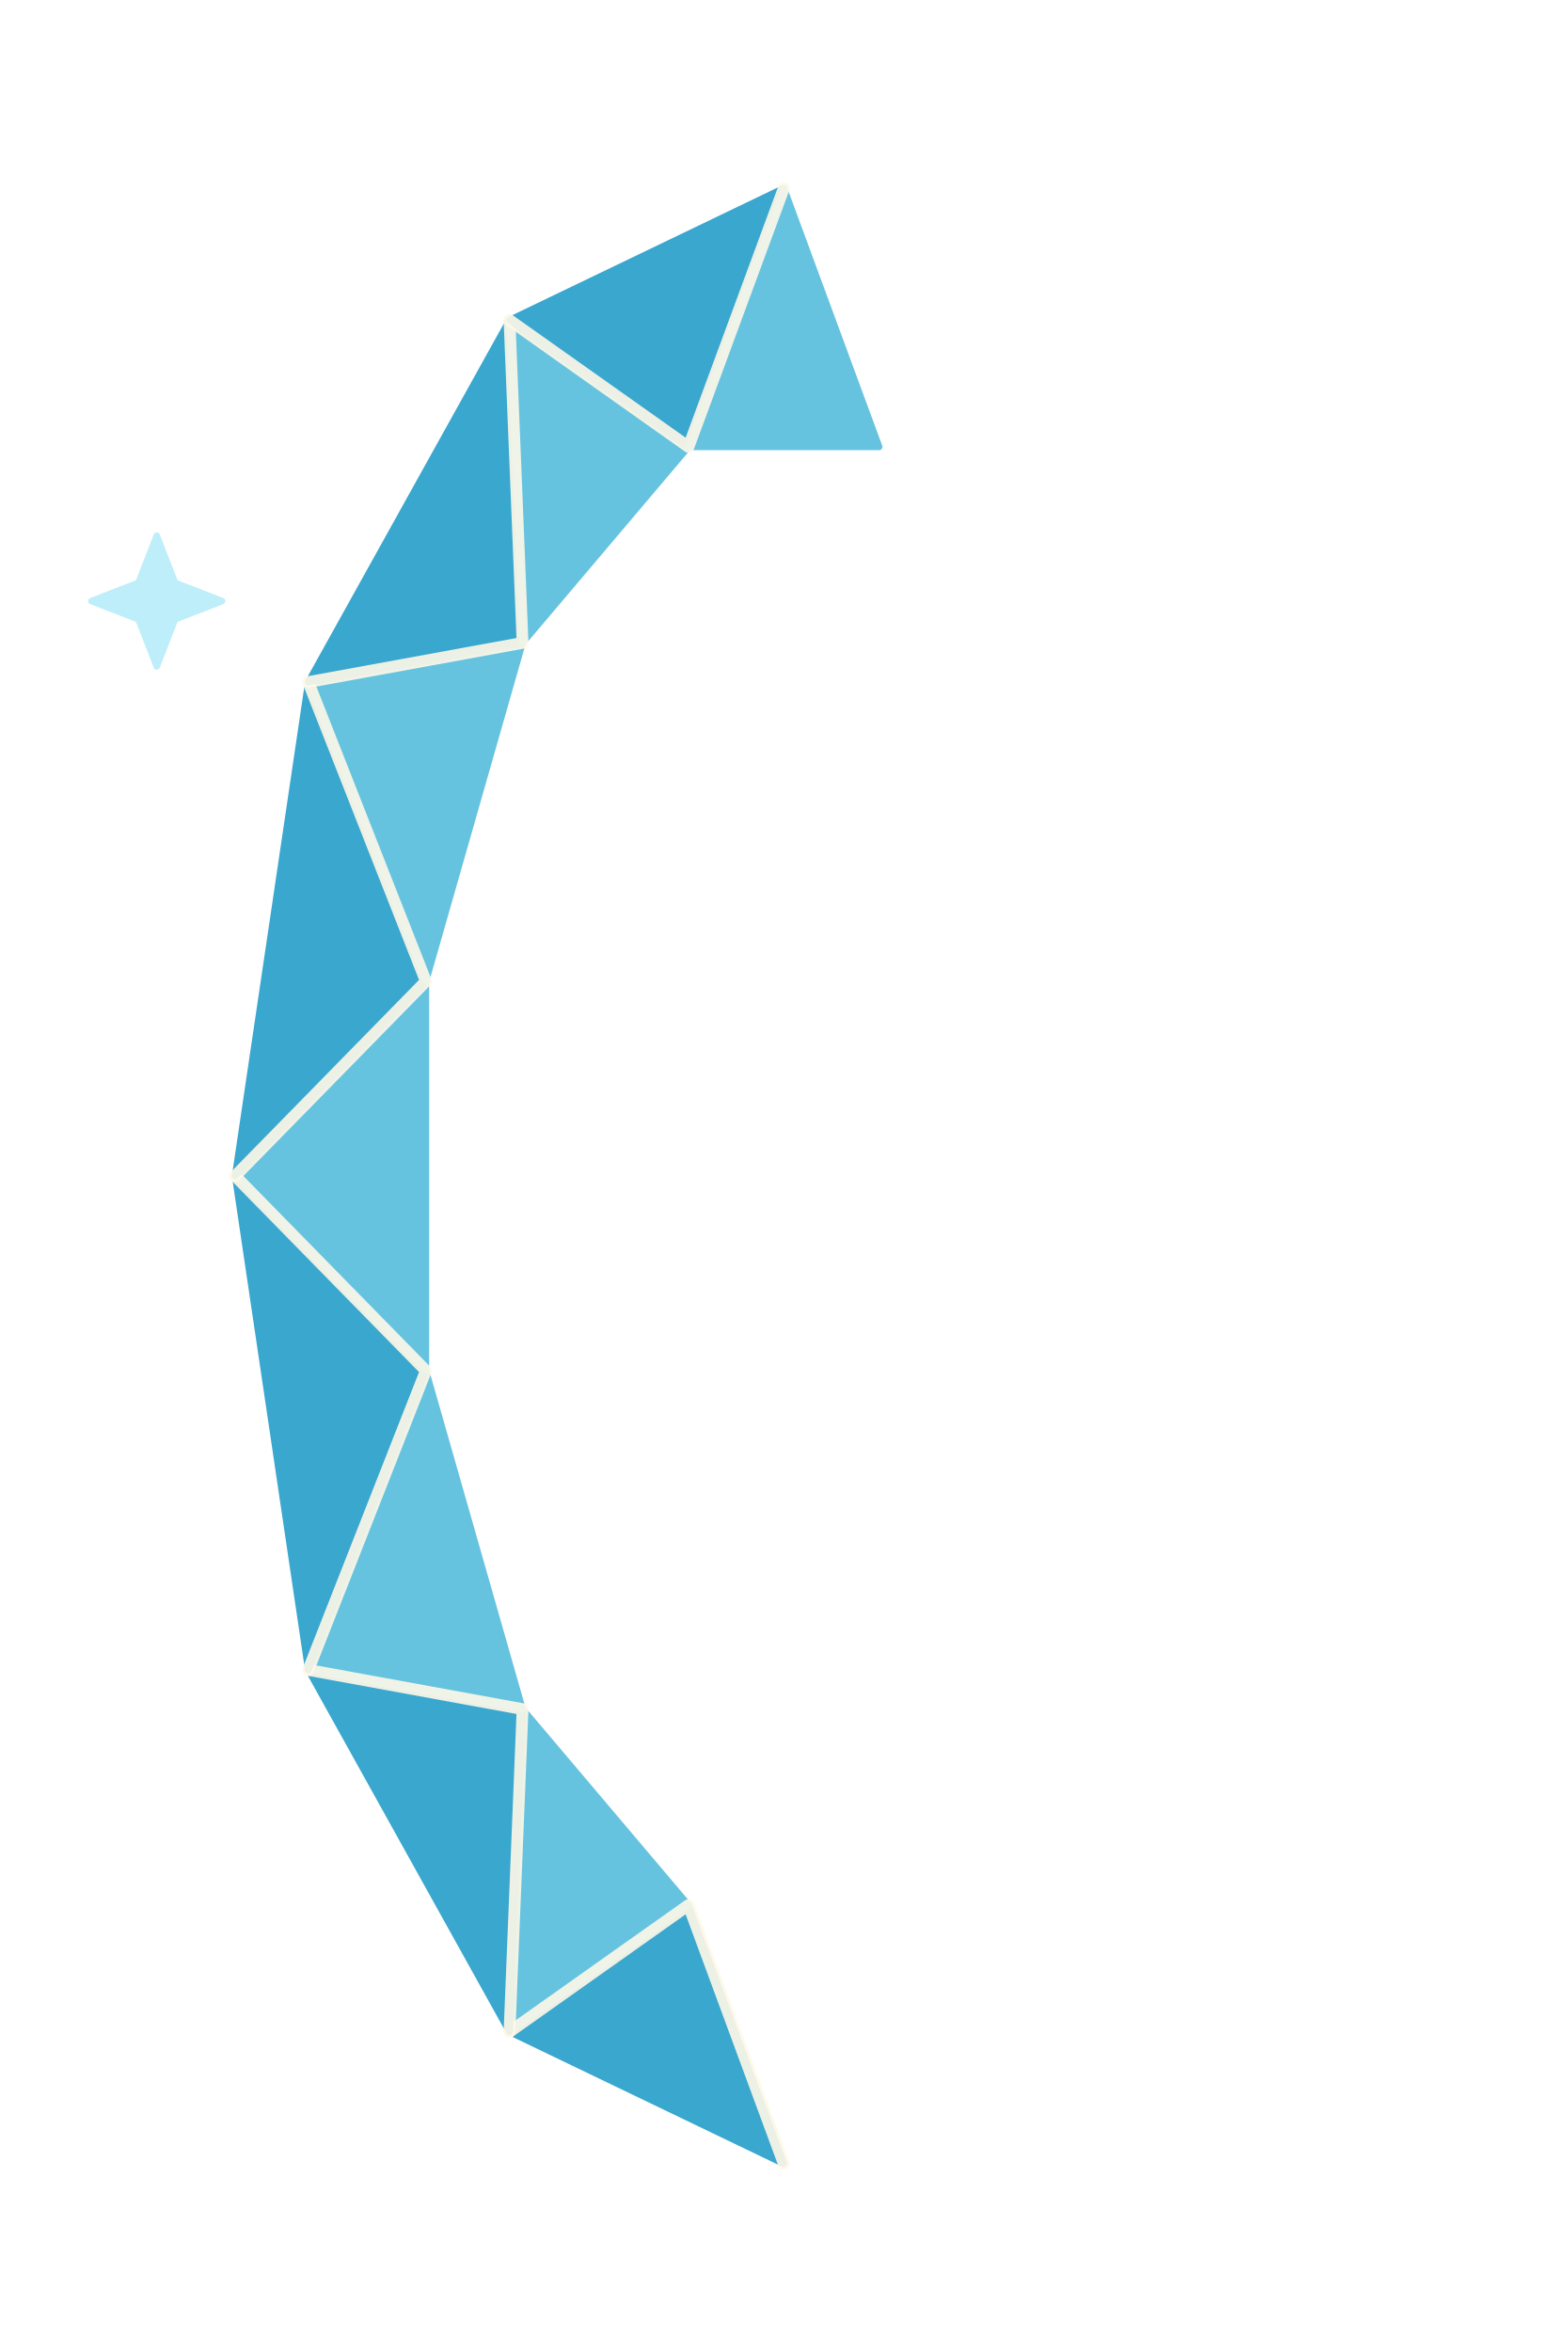
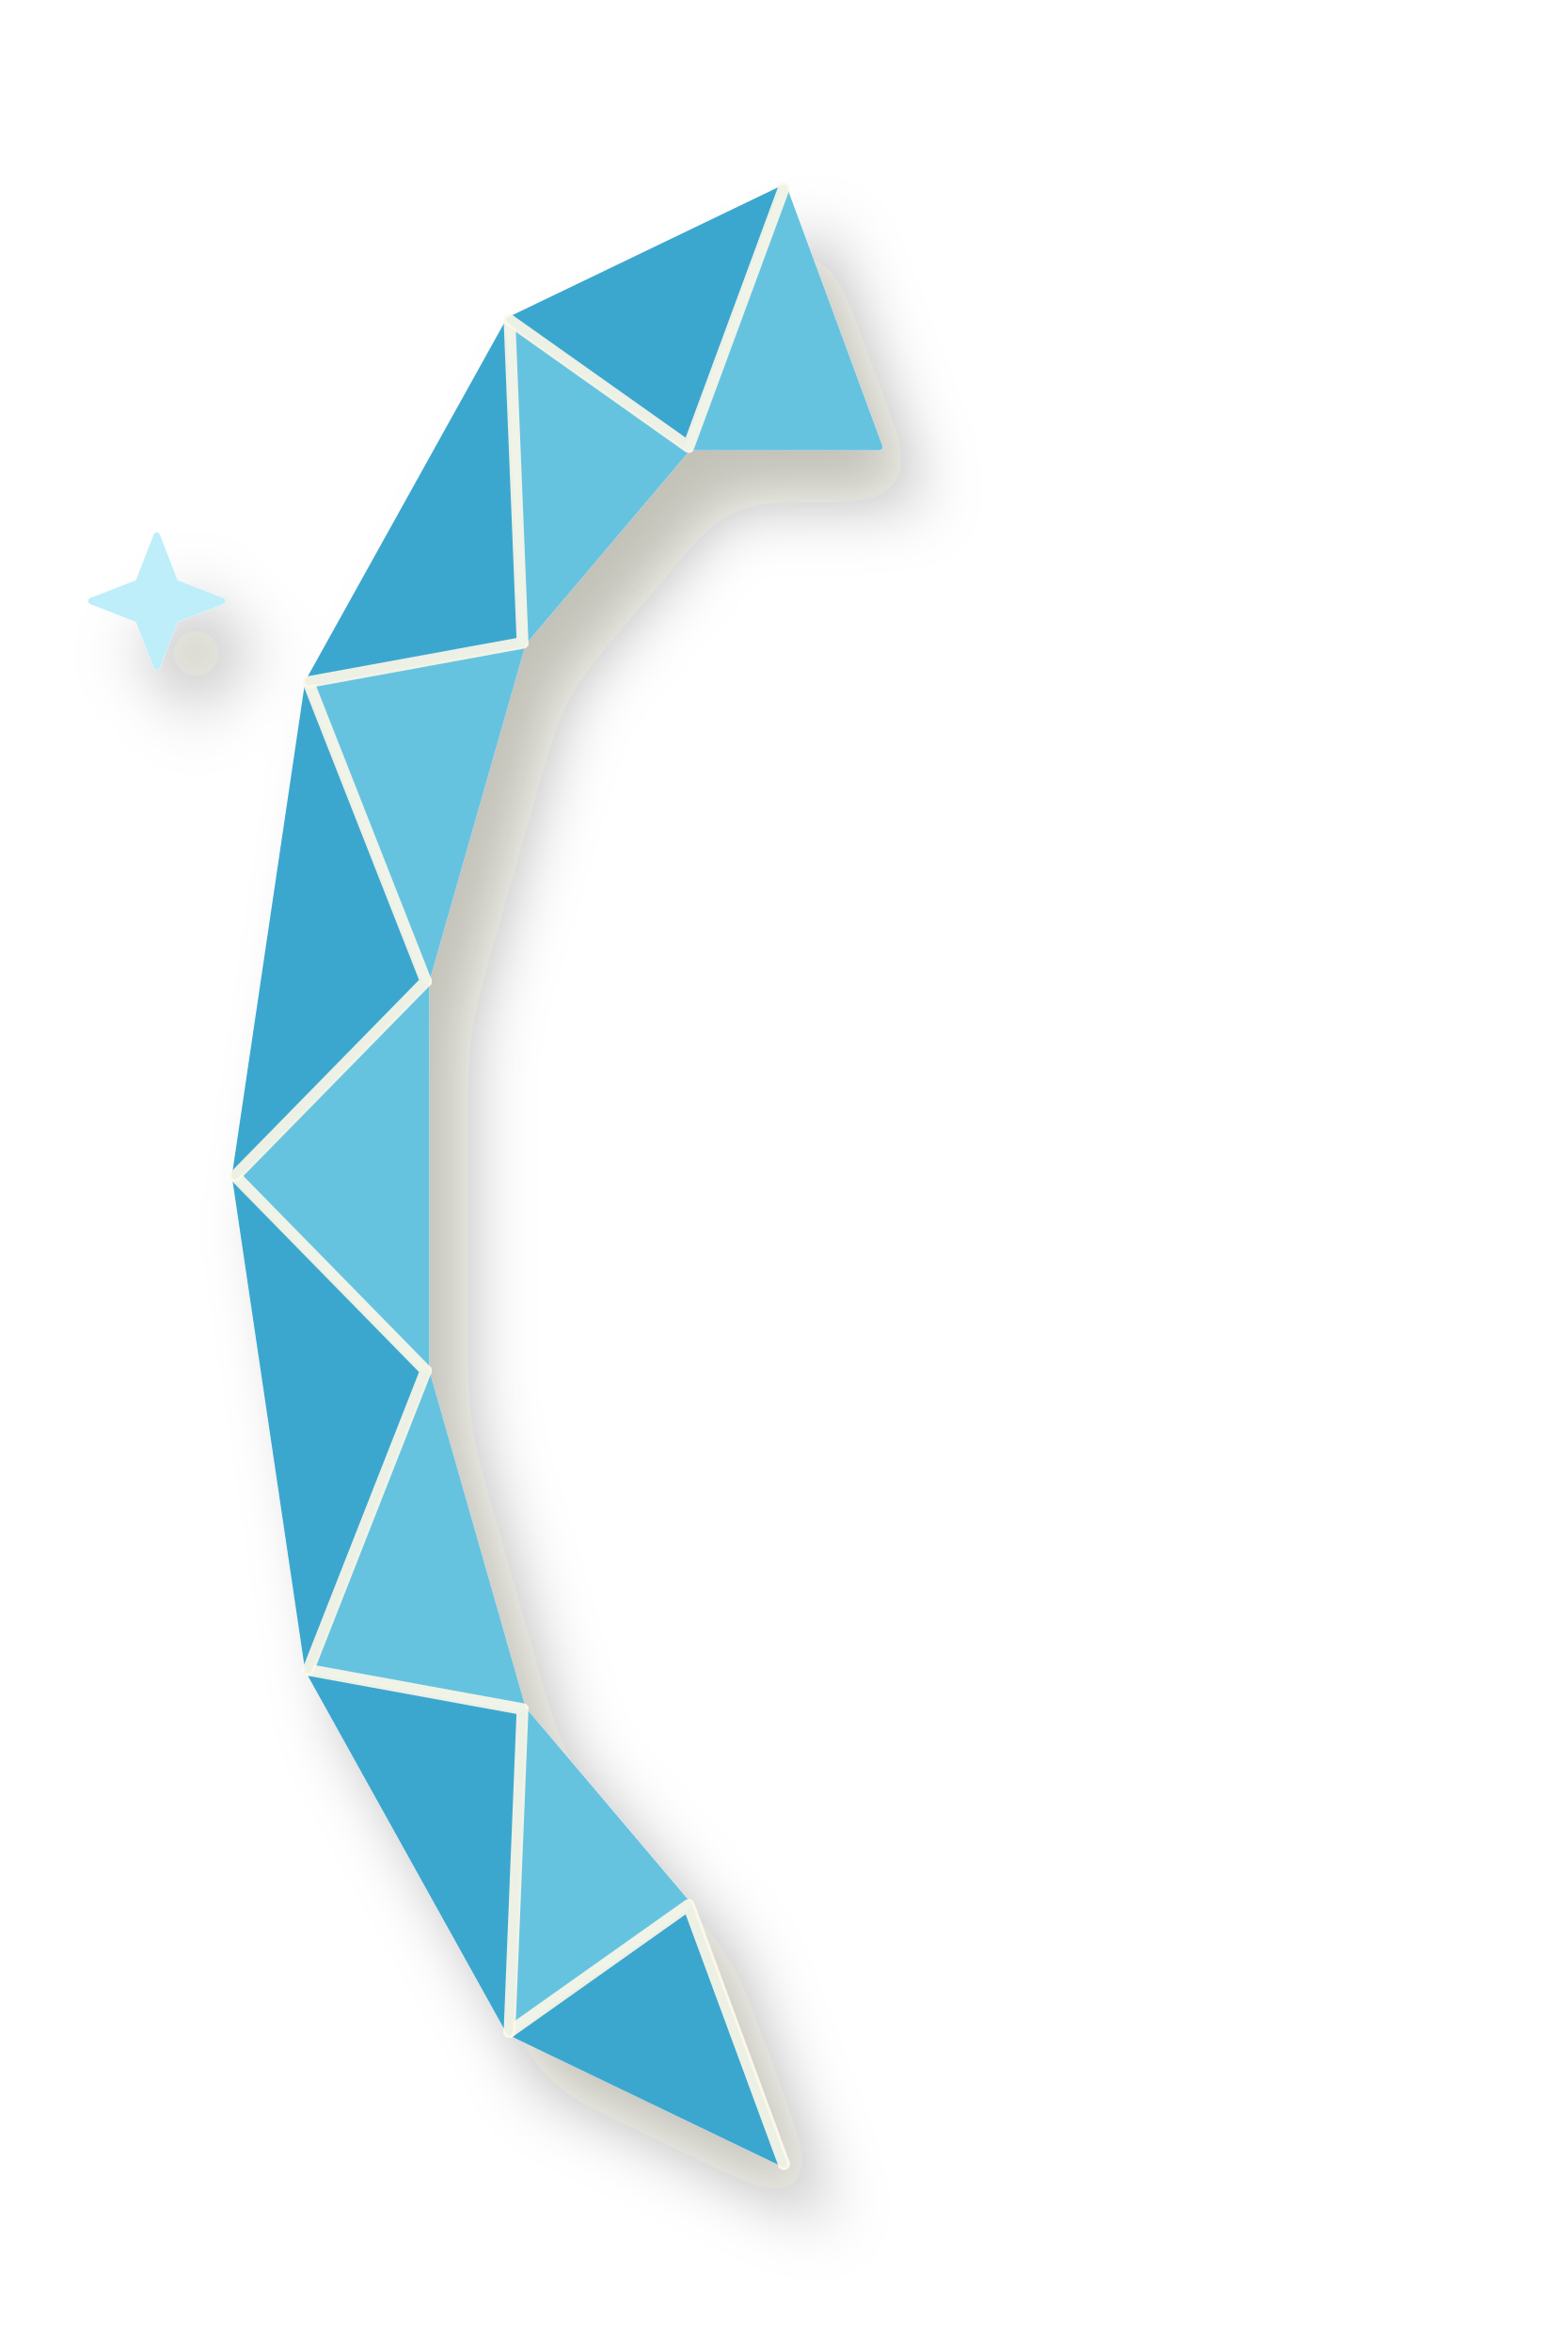
<svg xmlns="http://www.w3.org/2000/svg" viewBox="0 0 120 180" width="240" height="360">
-   <polygon points="60,165.6 39,155.5 52.7,145.8" fill="#3aa7cf" stroke="#3aa7cf" stroke-width="0.5" stroke-linejoin="round" />
-   <polygon points="39,155.5 40,130.8 52.7,145.8" fill="#66c3e0" stroke="#66c3e0" stroke-width="0.5" stroke-linejoin="round" />
-   <polyline points="60,165.6 52.7,145.8 39,155.5" fill="none" stroke="#fff8e8" stroke-width="0.9" stroke-linejoin="round" stroke-linecap="round" opacity="0.9" />
-   <polygon points="39,155.5 23.6,127.8 40,130.8" fill="#3aa7cf" stroke="#3aa7cf" stroke-width="0.5" stroke-linejoin="round" />
-   <polygon points="23.6,127.8 32.6,104.9 40,130.8" fill="#66c3e0" stroke="#66c3e0" stroke-width="0.5" stroke-linejoin="round" />
-   <polyline points="39,155.5 40,130.8 23.6,127.8" fill="none" stroke="#fff8e8" stroke-width="0.9" stroke-linejoin="round" stroke-linecap="round" opacity="0.9" />
-   <polygon points="23.6,127.8 18,90 32.6,104.9" fill="#3aa7cf" stroke="#3aa7cf" stroke-width="0.5" stroke-linejoin="round" />
-   <polygon points="18,90 32.6,75.1 32.6,104.9" fill="#66c3e0" stroke="#66c3e0" stroke-width="0.5" stroke-linejoin="round" />
-   <polyline points="23.6,127.8 32.6,104.9 18,90" fill="none" stroke="#fff8e8" stroke-width="0.9" stroke-linejoin="round" stroke-linecap="round" opacity="0.9" />
-   <polygon points="18,90 23.6,52.2 32.6,75.1" fill="#3aa7cf" stroke="#3aa7cf" stroke-width="0.5" stroke-linejoin="round" />
-   <polygon points="23.6,52.2 40,49.2 32.6,75.1" fill="#66c3e0" stroke="#66c3e0" stroke-width="0.5" stroke-linejoin="round" />
-   <polyline points="18,90 32.6,75.1 23.6,52.2" fill="none" stroke="#fff8e8" stroke-width="0.9" stroke-linejoin="round" stroke-linecap="round" opacity="0.9" />
-   <polygon points="23.6,52.2 39,24.5 40,49.2" fill="#3aa7cf" stroke="#3aa7cf" stroke-width="0.5" stroke-linejoin="round" />
-   <polygon points="39,24.5 52.7,34.2 40,49.2" fill="#66c3e0" stroke="#66c3e0" stroke-width="0.5" stroke-linejoin="round" />
-   <polyline points="23.6,52.2 40,49.2 39,24.5" fill="none" stroke="#fff8e8" stroke-width="0.9" stroke-linejoin="round" stroke-linecap="round" opacity="0.9" />
-   <polygon points="39,24.5 60,14.4 52.7,34.2" fill="#3aa7cf" stroke="#3aa7cf" stroke-width="0.5" stroke-linejoin="round" />
-   <polygon points="60,14.4 67.3,34.2 52.7,34.2" fill="#66c3e0" stroke="#66c3e0" stroke-width="0.5" stroke-linejoin="round" />
-   <polyline points="39,24.5 52.7,34.2 60,14.4" fill="none" stroke="#fff8e8" stroke-width="0.9" stroke-linejoin="round" stroke-linecap="round" opacity="0.9" />
-   <polygon points="12,41 13.4,44.6 17,46 13.4,47.4 12,51 10.6,47.4 7,46 10.6,44.6" fill="#bdeefa" stroke="#bdeefa" stroke-width="0.5" stroke-linejoin="round" />
+   <filter id="papier-anneau-air-arriere_3" x="-20%" y="-20%" width="140%" height="145%" color-interpolation-filters="sRGB">
+     <feTurbulence type="fractalNoise" baseFrequency="0.85" numOctaves="3" seed="4" result="bruit" />
+     <feDiffuseLighting in="bruit" lighting-color="#fff" surfaceScale="0.3" diffuseConstant="1.16" result="relief">
+       <feDistantLight azimuth="225" elevation="60" />
+     </feDiffuseLighting>
+     <feComposite in="SourceGraphic" in2="relief" operator="arithmetic" k1="1" result="feuille" />
+     <feDropShadow in="feuille" dx="3" dy="4" stdDeviation="2.5" flood-color="#1d1410" flood-opacity="0.28" />
+   </filter>
+   <g filter="url(#papier-anneau-air-arriere_3)">
+     <polygon points="60,165.6 39,155.5 52.7,145.8" fill="#3aa7cf" stroke="#3aa7cf" stroke-width="0.5" stroke-linejoin="round" />
+     <polygon points="39,155.5 40,130.8 52.7,145.8" fill="#66c3e0" stroke="#66c3e0" stroke-width="0.5" stroke-linejoin="round" />
+     <polyline points="60,165.6 52.7,145.8 39,155.5" fill="none" stroke="#fff8e8" stroke-width="0.9" stroke-linejoin="round" stroke-linecap="round" opacity="0.9" />
+     <polygon points="39,155.5 23.6,127.8 40,130.8" fill="#3aa7cf" stroke="#3aa7cf" stroke-width="0.5" stroke-linejoin="round" />
+     <polygon points="23.6,127.8 32.6,104.9 40,130.8" fill="#66c3e0" stroke="#66c3e0" stroke-width="0.5" stroke-linejoin="round" />
+     <polyline points="39,155.5 40,130.8 23.6,127.8" fill="none" stroke="#fff8e8" stroke-width="0.9" stroke-linejoin="round" stroke-linecap="round" opacity="0.9" />
+     <polygon points="23.6,127.8 18,90 32.6,104.9" fill="#3aa7cf" stroke="#3aa7cf" stroke-width="0.5" stroke-linejoin="round" />
+     <polygon points="18,90 32.6,75.1 32.6,104.9" fill="#66c3e0" stroke="#66c3e0" stroke-width="0.5" stroke-linejoin="round" />
+     <polyline points="23.6,127.8 32.6,104.9 18,90" fill="none" stroke="#fff8e8" stroke-width="0.9" stroke-linejoin="round" stroke-linecap="round" opacity="0.9" />
+     <polygon points="18,90 23.6,52.2 32.6,75.1" fill="#3aa7cf" stroke="#3aa7cf" stroke-width="0.5" stroke-linejoin="round" />
+     <polygon points="23.6,52.2 40,49.2 32.6,75.1" fill="#66c3e0" stroke="#66c3e0" stroke-width="0.5" stroke-linejoin="round" />
+     <polyline points="18,90 32.6,75.1 23.6,52.2" fill="none" stroke="#fff8e8" stroke-width="0.9" stroke-linejoin="round" stroke-linecap="round" opacity="0.9" />
+     <polygon points="23.6,52.2 39,24.5 40,49.2" fill="#3aa7cf" stroke="#3aa7cf" stroke-width="0.5" stroke-linejoin="round" />
+     <polygon points="39,24.5 52.7,34.2 40,49.2" fill="#66c3e0" stroke="#66c3e0" stroke-width="0.5" stroke-linejoin="round" />
+     <polyline points="23.6,52.2 40,49.2 39,24.5" fill="none" stroke="#fff8e8" stroke-width="0.9" stroke-linejoin="round" stroke-linecap="round" opacity="0.9" />
+     <polygon points="39,24.5 60,14.4 52.7,34.2" fill="#3aa7cf" stroke="#3aa7cf" stroke-width="0.5" stroke-linejoin="round" />
+     <polygon points="60,14.4 67.3,34.2 52.7,34.2" fill="#66c3e0" stroke="#66c3e0" stroke-width="0.5" stroke-linejoin="round" />
+     <polyline points="39,24.5 52.7,34.2 60,14.4" fill="none" stroke="#fff8e8" stroke-width="0.9" stroke-linejoin="round" stroke-linecap="round" opacity="0.9" />
+     <polygon points="12,41 13.4,44.6 17,46 13.4,47.4 12,51 10.6,47.4 7,46 10.6,44.6" fill="#bdeefa" stroke="#bdeefa" stroke-width="0.5" stroke-linejoin="round" />
+   </g>
</svg>
